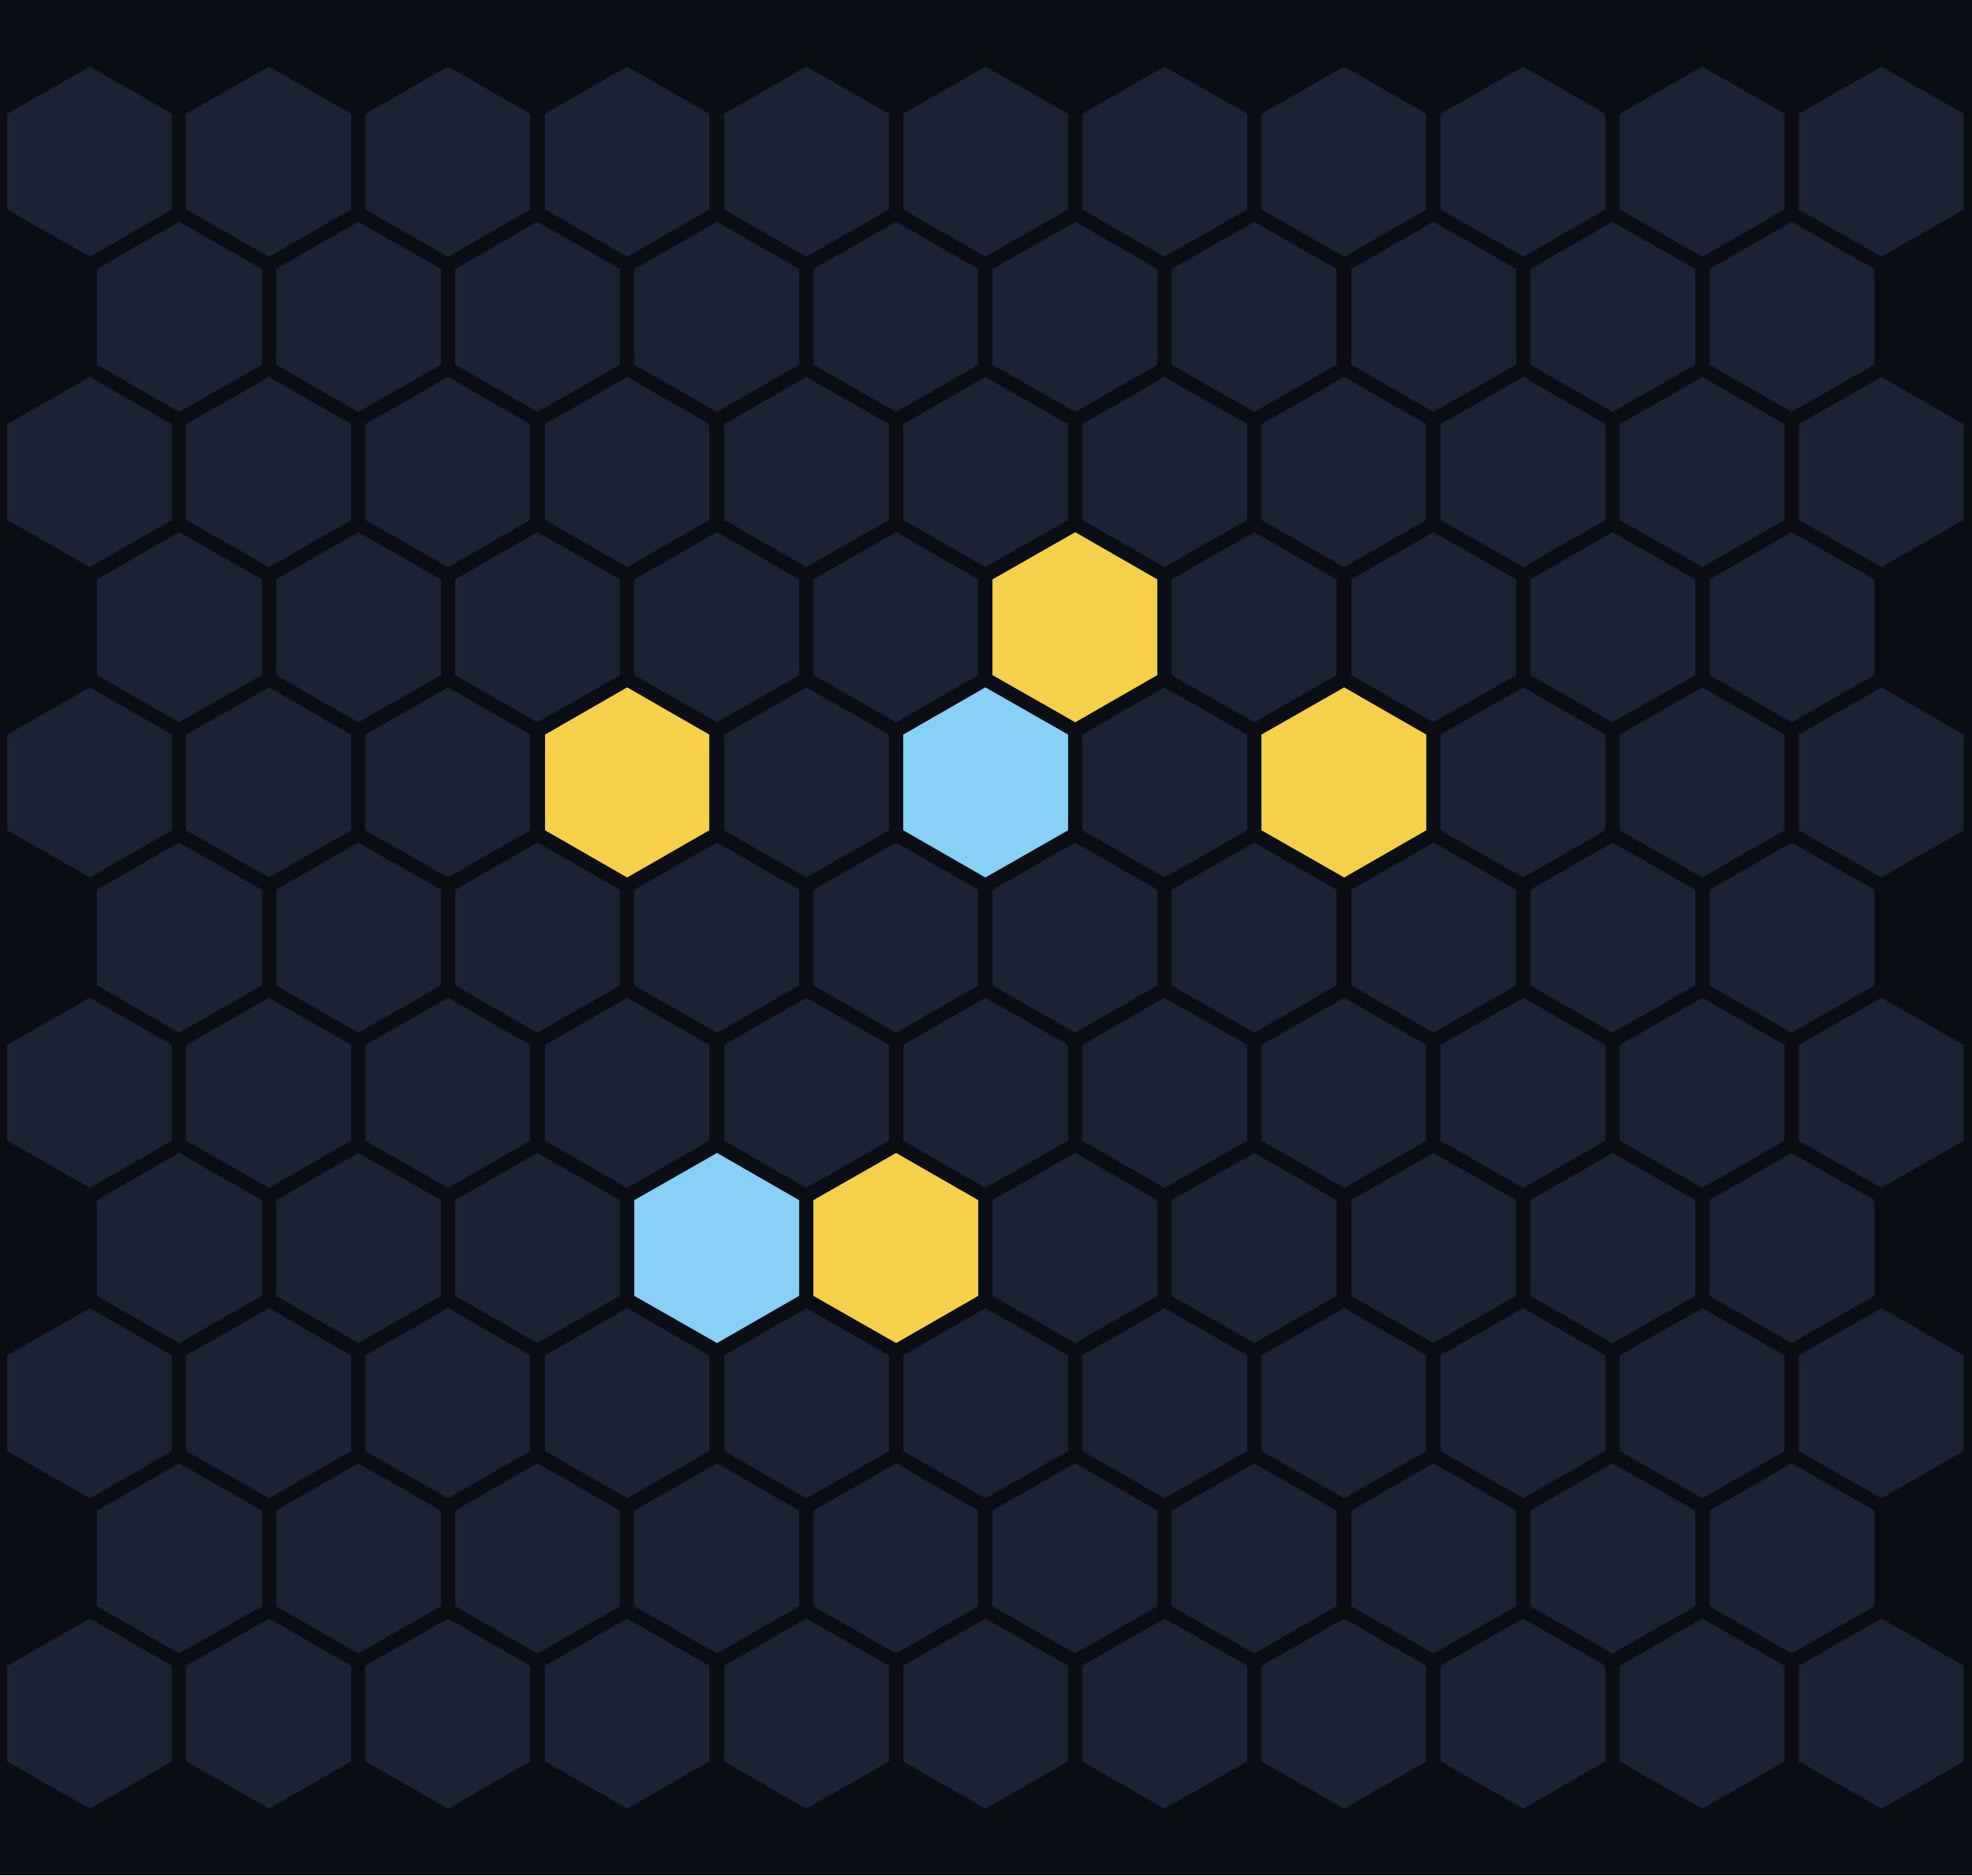
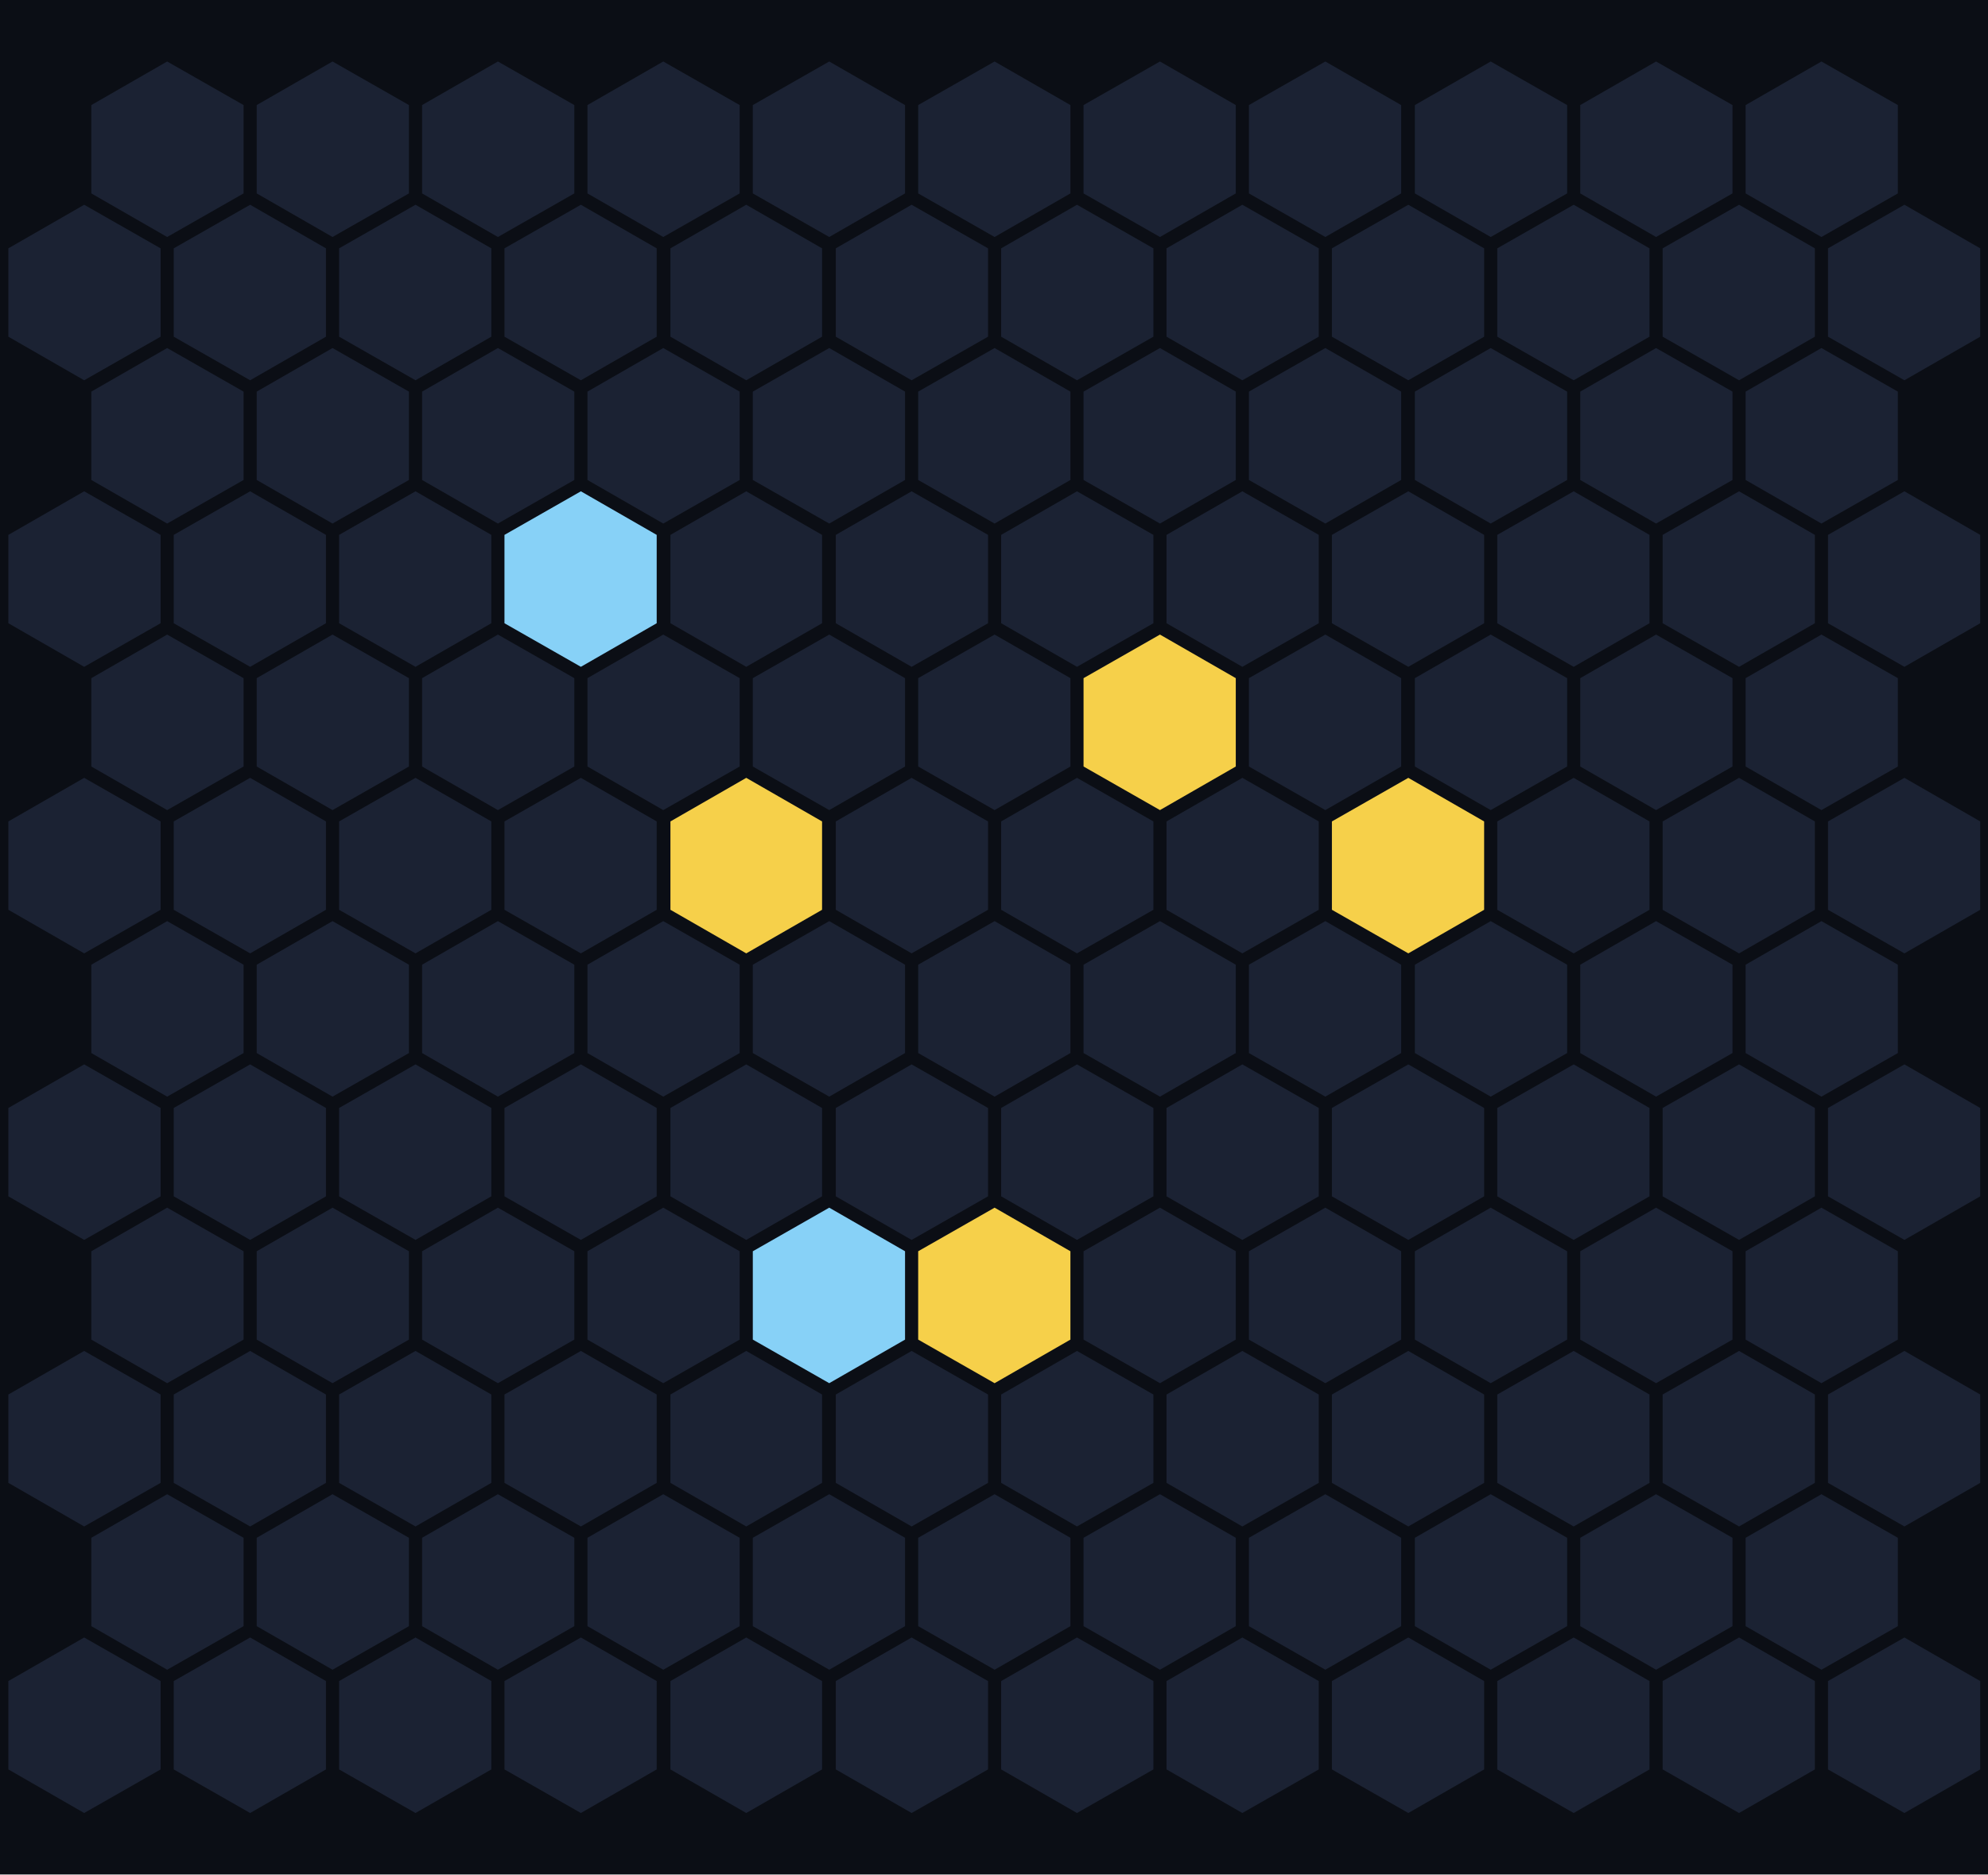
- <svg xmlns="http://www.w3.org/2000/svg" viewBox="-97 -121 305 290" width="305" height="290">
-   <rect x="-97" y="-121" width="305" height="290" fill="#0b0e15" />
+ <svg xmlns="http://www.w3.org/2000/svg" viewBox="-125 -145 333 314" width="333" height="314">
+   <rect x="-125" y="-145" width="333" height="314" fill="#0b0e15" />
+   <polygon points="-98.1,136.6 -98.1,151.4 -110.9,158.7 -123.6,151.4 -123.6,136.6 -110.9,129.3" fill="#1b2233" />
+   <polygon points="-98.1,88.6 -98.1,103.4 -110.9,110.7 -123.6,103.4 -123.6,88.6 -110.9,81.3" fill="#1b2233" />
+   <polygon points="-84.2,112.6 -84.2,127.4 -97.0,134.7 -109.7,127.4 -109.7,112.6 -97.0,105.3" fill="#1b2233" />
  <polygon points="-70.4,136.6 -70.4,151.4 -83.1,158.7 -95.9,151.4 -95.9,136.6 -83.1,129.3" fill="#1b2233" />
+   <polygon points="-98.1,40.6 -98.1,55.4 -110.9,62.7 -123.6,55.4 -123.6,40.6 -110.9,33.3" fill="#1b2233" />
+   <polygon points="-84.2,64.6 -84.2,79.4 -97.0,86.7 -109.7,79.4 -109.7,64.6 -97.0,57.3" fill="#1b2233" />
  <polygon points="-70.4,88.6 -70.4,103.4 -83.1,110.7 -95.9,103.4 -95.9,88.6 -83.1,81.3" fill="#1b2233" />
  <polygon points="-56.5,112.6 -56.5,127.4 -69.3,134.7 -82.0,127.4 -82.0,112.6 -69.3,105.3" fill="#1b2233" />
  <polygon points="-42.7,136.6 -42.7,151.4 -55.4,158.7 -68.2,151.4 -68.2,136.6 -55.4,129.3" fill="#1b2233" />
+   <polygon points="-98.1,-7.4 -98.1,7.4 -110.9,14.7 -123.6,7.4 -123.6,-7.4 -110.9,-14.7" fill="#1b2233" />
+   <polygon points="-84.2,16.6 -84.2,31.4 -97.0,38.7 -109.7,31.4 -109.7,16.6 -97.0,9.3" fill="#1b2233" />
  <polygon points="-70.4,40.6 -70.4,55.4 -83.1,62.7 -95.9,55.4 -95.9,40.6 -83.1,33.3" fill="#1b2233" />
  <polygon points="-56.5,64.6 -56.5,79.4 -69.3,86.7 -82.0,79.4 -82.0,64.6 -69.3,57.3" fill="#1b2233" />
  <polygon points="-42.7,88.6 -42.7,103.4 -55.4,110.7 -68.2,103.4 -68.2,88.6 -55.4,81.3" fill="#1b2233" />
  <polygon points="-28.8,112.6 -28.8,127.4 -41.6,134.7 -54.3,127.4 -54.3,112.6 -41.6,105.3" fill="#1b2233" />
  <polygon points="-15.0,136.6 -15.0,151.4 -27.7,158.7 -40.5,151.4 -40.5,136.6 -27.7,129.3" fill="#1b2233" />
+   <polygon points="-98.1,-55.4 -98.1,-40.6 -110.9,-33.3 -123.6,-40.6 -123.6,-55.4 -110.9,-62.7" fill="#1b2233" />
+   <polygon points="-84.2,-31.4 -84.2,-16.6 -97.0,-9.3 -109.7,-16.6 -109.7,-31.4 -97.0,-38.7" fill="#1b2233" />
  <polygon points="-70.4,-7.4 -70.4,7.4 -83.1,14.7 -95.9,7.4 -95.9,-7.4 -83.1,-14.7" fill="#1b2233" />
  <polygon points="-56.5,16.6 -56.5,31.4 -69.3,38.7 -82.0,31.4 -82.0,16.6 -69.3,9.3" fill="#1b2233" />
  <polygon points="-42.7,40.6 -42.7,55.4 -55.4,62.7 -68.2,55.4 -68.2,40.6 -55.4,33.3" fill="#1b2233" />
  <polygon points="-28.8,64.6 -28.8,79.4 -41.6,86.7 -54.3,79.4 -54.3,64.6 -41.6,57.3" fill="#1b2233" />
  <polygon points="-15.0,88.6 -15.0,103.4 -27.7,110.7 -40.5,103.4 -40.5,88.6 -27.7,81.3" fill="#1b2233" />
  <polygon points="-1.1,112.6 -1.1,127.4 -13.9,134.7 -26.6,127.4 -26.6,112.6 -13.9,105.3" fill="#1b2233" />
  <polygon points="12.7,136.6 12.7,151.4 0.0,158.7 -12.7,151.4 -12.7,136.6 -0.0,129.3" fill="#1b2233" />
+   <polygon points="-98.1,-103.4 -98.1,-88.6 -110.9,-81.3 -123.6,-88.6 -123.6,-103.4 -110.9,-110.7" fill="#1b2233" />
+   <polygon points="-84.2,-79.4 -84.2,-64.6 -97.0,-57.3 -109.7,-64.6 -109.7,-79.4 -97.0,-86.7" fill="#1b2233" />
  <polygon points="-70.4,-55.4 -70.4,-40.6 -83.1,-33.3 -95.9,-40.6 -95.9,-55.4 -83.1,-62.7" fill="#1b2233" />
  <polygon points="-56.5,-31.4 -56.5,-16.6 -69.3,-9.3 -82.0,-16.6 -82.0,-31.4 -69.3,-38.7" fill="#1b2233" />
  <polygon points="-42.7,-7.4 -42.7,7.4 -55.4,14.7 -68.2,7.4 -68.2,-7.4 -55.4,-14.7" fill="#1b2233" />
  <polygon points="-28.8,16.6 -28.8,31.4 -41.6,38.7 -54.3,31.4 -54.3,16.6 -41.6,9.3" fill="#1b2233" />
  <polygon points="-15.0,40.6 -15.0,55.4 -27.7,62.7 -40.5,55.4 -40.5,40.6 -27.7,33.3" fill="#1b2233" />
  <polygon points="-1.1,64.6 -1.1,79.4 -13.9,86.7 -26.6,79.4 -26.6,64.6 -13.9,57.3" fill="#1b2233" />
  <polygon points="12.7,88.6 12.7,103.4 0.0,110.7 -12.7,103.4 -12.7,88.6 -0.0,81.3" fill="#1b2233" />
  <polygon points="26.6,112.6 26.6,127.4 13.9,134.7 1.1,127.4 1.1,112.6 13.9,105.3" fill="#1b2233" />
  <polygon points="40.5,136.6 40.5,151.4 27.7,158.7 15.0,151.4 15.0,136.6 27.7,129.3" fill="#1b2233" />
+   <polygon points="-84.2,-127.4 -84.2,-112.6 -97.0,-105.3 -109.7,-112.6 -109.7,-127.4 -97.0,-134.7" fill="#1b2233" />
  <polygon points="-70.4,-103.4 -70.4,-88.6 -83.1,-81.3 -95.9,-88.6 -95.9,-103.4 -83.1,-110.7" fill="#1b2233" />
  <polygon points="-56.5,-79.4 -56.5,-64.6 -69.3,-57.3 -82.0,-64.6 -82.0,-79.4 -69.3,-86.7" fill="#1b2233" />
  <polygon points="-42.7,-55.4 -42.7,-40.6 -55.4,-33.3 -68.2,-40.6 -68.2,-55.4 -55.4,-62.7" fill="#1b2233" />
  <polygon points="-28.8,-31.4 -28.8,-16.6 -41.6,-9.3 -54.3,-16.6 -54.3,-31.4 -41.6,-38.7" fill="#1b2233" />
  <polygon points="-15.0,-7.4 -15.0,7.4 -27.7,14.7 -40.5,7.4 -40.5,-7.4 -27.7,-14.7" fill="#1b2233" />
  <polygon points="-1.1,16.6 -1.1,31.4 -13.9,38.7 -26.6,31.4 -26.6,16.6 -13.9,9.3" fill="#1b2233" />
  <polygon points="12.7,40.6 12.7,55.4 0.0,62.7 -12.7,55.4 -12.7,40.6 -0.0,33.3" fill="#1b2233" />
  <polygon points="26.6,64.6 26.6,79.4 13.9,86.7 1.1,79.4 1.1,64.6 13.9,57.3" fill="#87d1f7" />
  <polygon points="40.5,88.6 40.5,103.4 27.7,110.7 15.0,103.4 15.0,88.6 27.7,81.3" fill="#1b2233" />
  <polygon points="54.3,112.6 54.3,127.4 41.6,134.7 28.8,127.4 28.8,112.6 41.6,105.3" fill="#1b2233" />
  <polygon points="68.2,136.6 68.2,151.4 55.4,158.7 42.7,151.4 42.7,136.6 55.4,129.3" fill="#1b2233" />
+   <polygon points="-56.5,-127.4 -56.5,-112.6 -69.3,-105.3 -82.0,-112.6 -82.0,-127.4 -69.3,-134.7" fill="#1b2233" />
  <polygon points="-42.7,-103.4 -42.7,-88.6 -55.4,-81.3 -68.2,-88.6 -68.2,-103.4 -55.4,-110.7" fill="#1b2233" />
  <polygon points="-28.8,-79.4 -28.8,-64.6 -41.6,-57.3 -54.3,-64.6 -54.3,-79.4 -41.6,-86.7" fill="#1b2233" />
-   <polygon points="-15.0,-55.4 -15.0,-40.6 -27.7,-33.3 -40.5,-40.6 -40.5,-55.4 -27.7,-62.7" fill="#1b2233" />
+   <polygon points="-15.0,-55.4 -15.0,-40.6 -27.7,-33.3 -40.5,-40.6 -40.5,-55.4 -27.7,-62.7" fill="#87d1f7" />
  <polygon points="-1.1,-31.4 -1.1,-16.6 -13.9,-9.3 -26.6,-16.6 -26.6,-31.4 -13.9,-38.7" fill="#1b2233" />
  <polygon points="12.7,-7.4 12.7,7.4 0.0,14.7 -12.7,7.4 -12.7,-7.4 -0.0,-14.7" fill="#f6d04a" />
  <polygon points="26.6,16.6 26.6,31.4 13.9,38.7 1.1,31.4 1.1,16.6 13.9,9.3" fill="#1b2233" />
  <polygon points="40.5,40.6 40.5,55.4 27.7,62.7 15.0,55.4 15.0,40.6 27.7,33.3" fill="#1b2233" />
  <polygon points="54.3,64.6 54.3,79.4 41.6,86.7 28.8,79.4 28.8,64.6 41.6,57.3" fill="#f6d04a" />
  <polygon points="68.2,88.6 68.2,103.4 55.4,110.7 42.7,103.4 42.7,88.6 55.4,81.3" fill="#1b2233" />
  <polygon points="82.0,112.6 82.0,127.4 69.3,134.7 56.5,127.4 56.5,112.6 69.3,105.3" fill="#1b2233" />
  <polygon points="95.9,136.6 95.9,151.4 83.1,158.7 70.4,151.4 70.4,136.6 83.1,129.3" fill="#1b2233" />
+   <polygon points="-28.8,-127.4 -28.8,-112.6 -41.6,-105.3 -54.3,-112.6 -54.3,-127.4 -41.6,-134.7" fill="#1b2233" />
  <polygon points="-15.0,-103.4 -15.0,-88.6 -27.7,-81.3 -40.5,-88.6 -40.5,-103.4 -27.7,-110.7" fill="#1b2233" />
  <polygon points="-1.1,-79.4 -1.1,-64.6 -13.9,-57.3 -26.6,-64.6 -26.6,-79.4 -13.9,-86.7" fill="#1b2233" />
  <polygon points="12.7,-55.4 12.7,-40.6 0.0,-33.3 -12.7,-40.6 -12.7,-55.4 -0.0,-62.7" fill="#1b2233" />
  <polygon points="26.6,-31.4 26.6,-16.6 13.9,-9.3 1.1,-16.6 1.1,-31.4 13.9,-38.7" fill="#1b2233" />
  <polygon points="40.5,-7.4 40.5,7.4 27.7,14.7 15.0,7.4 15.0,-7.4 27.7,-14.7" fill="#1b2233" />
  <polygon points="54.3,16.6 54.3,31.4 41.6,38.7 28.8,31.4 28.8,16.6 41.6,9.3" fill="#1b2233" />
  <polygon points="68.2,40.6 68.2,55.4 55.4,62.7 42.7,55.4 42.7,40.6 55.4,33.3" fill="#1b2233" />
  <polygon points="82.0,64.6 82.0,79.4 69.3,86.7 56.5,79.4 56.5,64.6 69.3,57.3" fill="#1b2233" />
  <polygon points="95.9,88.6 95.9,103.4 83.1,110.7 70.4,103.4 70.4,88.6 83.1,81.3" fill="#1b2233" />
  <polygon points="109.7,112.6 109.7,127.4 97.0,134.7 84.2,127.4 84.2,112.6 97.0,105.3" fill="#1b2233" />
  <polygon points="123.6,136.6 123.6,151.4 110.9,158.7 98.1,151.4 98.1,136.6 110.9,129.3" fill="#1b2233" />
+   <polygon points="-1.1,-127.4 -1.1,-112.6 -13.9,-105.3 -26.6,-112.6 -26.6,-127.4 -13.9,-134.7" fill="#1b2233" />
  <polygon points="12.7,-103.4 12.7,-88.6 0.0,-81.3 -12.7,-88.6 -12.7,-103.4 -0.0,-110.7" fill="#1b2233" />
  <polygon points="26.6,-79.4 26.6,-64.6 13.9,-57.3 1.1,-64.6 1.1,-79.4 13.9,-86.7" fill="#1b2233" />
  <polygon points="40.5,-55.4 40.5,-40.6 27.7,-33.3 15.0,-40.6 15.0,-55.4 27.7,-62.7" fill="#1b2233" />
  <polygon points="54.3,-31.4 54.3,-16.6 41.6,-9.3 28.8,-16.6 28.8,-31.4 41.6,-38.7" fill="#1b2233" />
-   <polygon points="68.2,-7.4 68.2,7.4 55.4,14.7 42.7,7.4 42.7,-7.4 55.4,-14.7" fill="#87d1f7" />
+   <polygon points="68.2,-7.4 68.2,7.4 55.4,14.7 42.7,7.4 42.7,-7.4 55.4,-14.7" fill="#1b2233" />
  <polygon points="82.0,16.6 82.0,31.4 69.3,38.7 56.5,31.4 56.5,16.6 69.3,9.3" fill="#1b2233" />
  <polygon points="95.9,40.6 95.9,55.4 83.1,62.7 70.4,55.4 70.4,40.6 83.1,33.3" fill="#1b2233" />
  <polygon points="109.7,64.6 109.7,79.4 97.0,86.7 84.2,79.4 84.2,64.6 97.0,57.3" fill="#1b2233" />
  <polygon points="123.6,88.6 123.6,103.4 110.9,110.7 98.1,103.4 98.1,88.6 110.9,81.3" fill="#1b2233" />
  <polygon points="137.5,112.6 137.5,127.4 124.7,134.7 112.0,127.4 112.0,112.6 124.7,105.3" fill="#1b2233" />
  <polygon points="151.3,136.6 151.3,151.4 138.6,158.7 125.8,151.4 125.8,136.6 138.6,129.3" fill="#1b2233" />
+   <polygon points="26.6,-127.4 26.6,-112.6 13.9,-105.3 1.1,-112.6 1.1,-127.4 13.9,-134.7" fill="#1b2233" />
  <polygon points="40.5,-103.4 40.5,-88.6 27.7,-81.3 15.0,-88.6 15.0,-103.4 27.7,-110.7" fill="#1b2233" />
  <polygon points="54.3,-79.4 54.3,-64.6 41.6,-57.3 28.8,-64.6 28.8,-79.4 41.6,-86.7" fill="#1b2233" />
  <polygon points="68.2,-55.4 68.2,-40.6 55.4,-33.3 42.7,-40.6 42.7,-55.4 55.4,-62.7" fill="#1b2233" />
  <polygon points="82.0,-31.4 82.0,-16.6 69.3,-9.3 56.5,-16.6 56.5,-31.4 69.3,-38.7" fill="#f6d04a" />
  <polygon points="95.9,-7.4 95.9,7.4 83.1,14.7 70.4,7.4 70.4,-7.4 83.1,-14.7" fill="#1b2233" />
  <polygon points="109.7,16.6 109.7,31.4 97.0,38.7 84.2,31.4 84.2,16.6 97.0,9.3" fill="#1b2233" />
  <polygon points="123.6,40.6 123.6,55.4 110.9,62.7 98.1,55.4 98.1,40.6 110.9,33.3" fill="#1b2233" />
  <polygon points="137.5,64.6 137.5,79.4 124.7,86.7 112.0,79.4 112.0,64.6 124.7,57.3" fill="#1b2233" />
  <polygon points="151.3,88.6 151.3,103.4 138.6,110.7 125.8,103.4 125.8,88.6 138.6,81.3" fill="#1b2233" />
  <polygon points="165.2,112.6 165.2,127.4 152.4,134.7 139.7,127.4 139.7,112.6 152.4,105.3" fill="#1b2233" />
  <polygon points="179.0,136.6 179.0,151.4 166.3,158.7 153.5,151.4 153.5,136.6 166.3,129.3" fill="#1b2233" />
+   <polygon points="54.3,-127.4 54.3,-112.6 41.6,-105.3 28.8,-112.6 28.8,-127.4 41.6,-134.7" fill="#1b2233" />
  <polygon points="68.2,-103.4 68.2,-88.6 55.4,-81.3 42.7,-88.6 42.7,-103.4 55.4,-110.7" fill="#1b2233" />
  <polygon points="82.0,-79.4 82.0,-64.6 69.3,-57.3 56.5,-64.6 56.5,-79.4 69.3,-86.7" fill="#1b2233" />
  <polygon points="95.9,-55.4 95.9,-40.6 83.1,-33.3 70.4,-40.6 70.4,-55.4 83.1,-62.7" fill="#1b2233" />
  <polygon points="109.7,-31.4 109.7,-16.6 97.0,-9.3 84.2,-16.6 84.2,-31.4 97.0,-38.7" fill="#1b2233" />
  <polygon points="123.6,-7.4 123.6,7.4 110.9,14.7 98.1,7.4 98.1,-7.4 110.9,-14.7" fill="#f6d04a" />
  <polygon points="137.5,16.6 137.5,31.4 124.7,38.7 112.0,31.4 112.0,16.6 124.7,9.3" fill="#1b2233" />
  <polygon points="151.3,40.6 151.3,55.4 138.6,62.7 125.8,55.4 125.8,40.6 138.6,33.3" fill="#1b2233" />
  <polygon points="165.2,64.6 165.2,79.4 152.4,86.7 139.7,79.4 139.7,64.6 152.4,57.3" fill="#1b2233" />
  <polygon points="179.0,88.6 179.0,103.4 166.3,110.7 153.5,103.4 153.5,88.6 166.3,81.3" fill="#1b2233" />
  <polygon points="192.9,112.6 192.9,127.4 180.1,134.7 167.4,127.4 167.4,112.6 180.1,105.3" fill="#1b2233" />
  <polygon points="206.7,136.6 206.7,151.4 194.0,158.7 181.2,151.4 181.2,136.6 194.0,129.3" fill="#1b2233" />
+   <polygon points="82.0,-127.4 82.0,-112.6 69.3,-105.3 56.5,-112.6 56.5,-127.4 69.3,-134.7" fill="#1b2233" />
  <polygon points="95.9,-103.4 95.9,-88.6 83.1,-81.3 70.4,-88.6 70.4,-103.4 83.1,-110.7" fill="#1b2233" />
  <polygon points="109.7,-79.4 109.7,-64.6 97.0,-57.3 84.2,-64.6 84.2,-79.4 97.0,-86.7" fill="#1b2233" />
  <polygon points="123.6,-55.4 123.6,-40.6 110.9,-33.3 98.1,-40.6 98.1,-55.4 110.9,-62.7" fill="#1b2233" />
  <polygon points="137.5,-31.4 137.5,-16.6 124.7,-9.3 112.0,-16.6 112.0,-31.4 124.7,-38.7" fill="#1b2233" />
  <polygon points="151.3,-7.4 151.3,7.4 138.6,14.7 125.8,7.4 125.8,-7.4 138.6,-14.7" fill="#1b2233" />
  <polygon points="165.2,16.6 165.2,31.4 152.4,38.7 139.7,31.4 139.7,16.6 152.4,9.3" fill="#1b2233" />
  <polygon points="179.0,40.6 179.0,55.4 166.3,62.7 153.5,55.4 153.5,40.6 166.3,33.3" fill="#1b2233" />
  <polygon points="192.9,64.6 192.9,79.4 180.1,86.7 167.4,79.4 167.4,64.6 180.1,57.3" fill="#1b2233" />
  <polygon points="206.7,88.6 206.7,103.4 194.0,110.7 181.2,103.4 181.2,88.6 194.0,81.3" fill="#1b2233" />
+   <polygon points="109.7,-127.4 109.7,-112.6 97.0,-105.3 84.2,-112.6 84.2,-127.4 97.0,-134.7" fill="#1b2233" />
  <polygon points="123.6,-103.4 123.6,-88.6 110.9,-81.3 98.1,-88.6 98.1,-103.4 110.9,-110.7" fill="#1b2233" />
  <polygon points="137.5,-79.4 137.5,-64.6 124.7,-57.3 112.0,-64.6 112.0,-79.4 124.7,-86.7" fill="#1b2233" />
  <polygon points="151.3,-55.4 151.3,-40.6 138.6,-33.3 125.8,-40.6 125.8,-55.4 138.6,-62.7" fill="#1b2233" />
  <polygon points="165.2,-31.4 165.2,-16.6 152.4,-9.3 139.7,-16.6 139.7,-31.4 152.4,-38.7" fill="#1b2233" />
  <polygon points="179.0,-7.4 179.0,7.4 166.3,14.7 153.5,7.4 153.5,-7.4 166.3,-14.7" fill="#1b2233" />
  <polygon points="192.9,16.6 192.9,31.4 180.1,38.7 167.4,31.4 167.4,16.6 180.1,9.3" fill="#1b2233" />
  <polygon points="206.7,40.6 206.7,55.4 194.0,62.7 181.2,55.4 181.2,40.6 194.0,33.3" fill="#1b2233" />
+   <polygon points="137.5,-127.4 137.5,-112.6 124.7,-105.3 112.0,-112.6 112.0,-127.4 124.7,-134.7" fill="#1b2233" />
  <polygon points="151.3,-103.4 151.3,-88.6 138.6,-81.3 125.8,-88.6 125.8,-103.4 138.6,-110.7" fill="#1b2233" />
  <polygon points="165.2,-79.4 165.2,-64.6 152.4,-57.3 139.7,-64.6 139.7,-79.4 152.4,-86.7" fill="#1b2233" />
  <polygon points="179.0,-55.4 179.0,-40.6 166.3,-33.3 153.5,-40.6 153.5,-55.4 166.3,-62.7" fill="#1b2233" />
  <polygon points="192.9,-31.4 192.9,-16.6 180.1,-9.3 167.4,-16.6 167.4,-31.4 180.1,-38.7" fill="#1b2233" />
  <polygon points="206.7,-7.4 206.7,7.4 194.0,14.7 181.2,7.4 181.2,-7.4 194.0,-14.7" fill="#1b2233" />
+   <polygon points="165.2,-127.4 165.2,-112.6 152.4,-105.3 139.7,-112.6 139.7,-127.4 152.4,-134.7" fill="#1b2233" />
  <polygon points="179.0,-103.4 179.0,-88.6 166.3,-81.3 153.5,-88.6 153.5,-103.4 166.3,-110.7" fill="#1b2233" />
  <polygon points="192.9,-79.4 192.9,-64.6 180.1,-57.3 167.4,-64.6 167.4,-79.4 180.1,-86.7" fill="#1b2233" />
  <polygon points="206.7,-55.4 206.7,-40.6 194.0,-33.3 181.2,-40.6 181.2,-55.4 194.0,-62.7" fill="#1b2233" />
+   <polygon points="192.9,-127.4 192.9,-112.6 180.1,-105.3 167.4,-112.6 167.4,-127.4 180.1,-134.7" fill="#1b2233" />
  <polygon points="206.7,-103.4 206.7,-88.6 194.0,-81.3 181.2,-88.6 181.2,-103.4 194.0,-110.7" fill="#1b2233" />
</svg>
